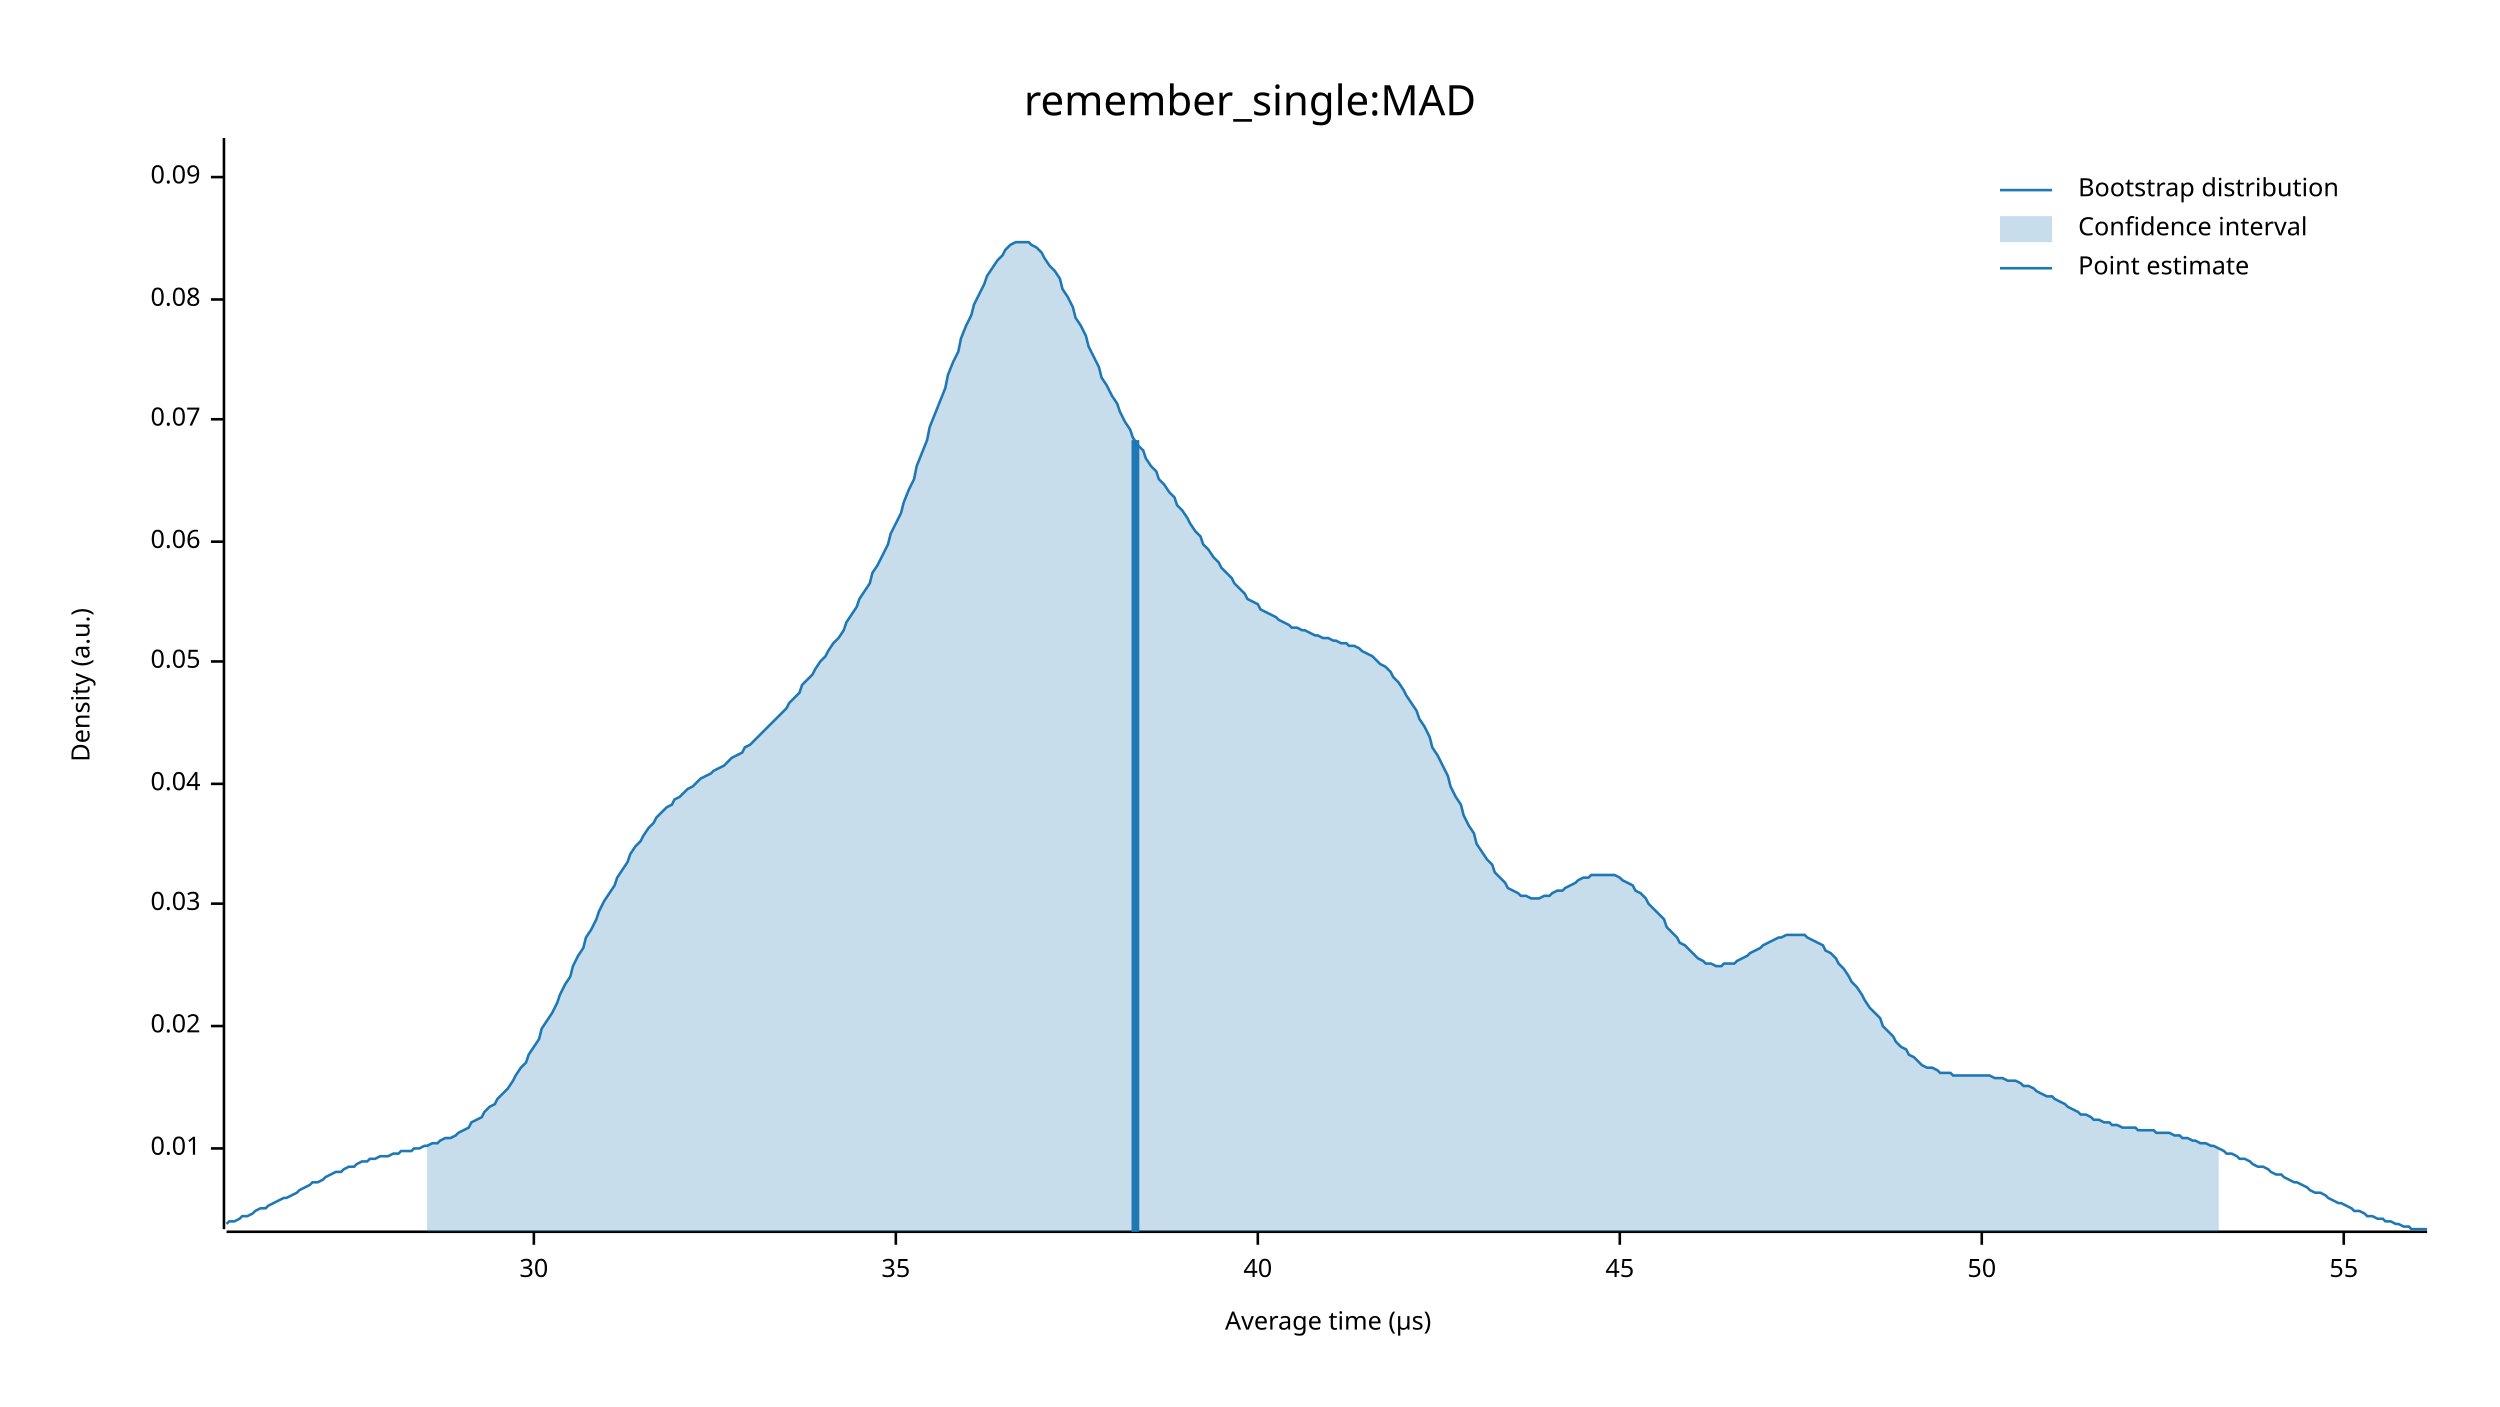
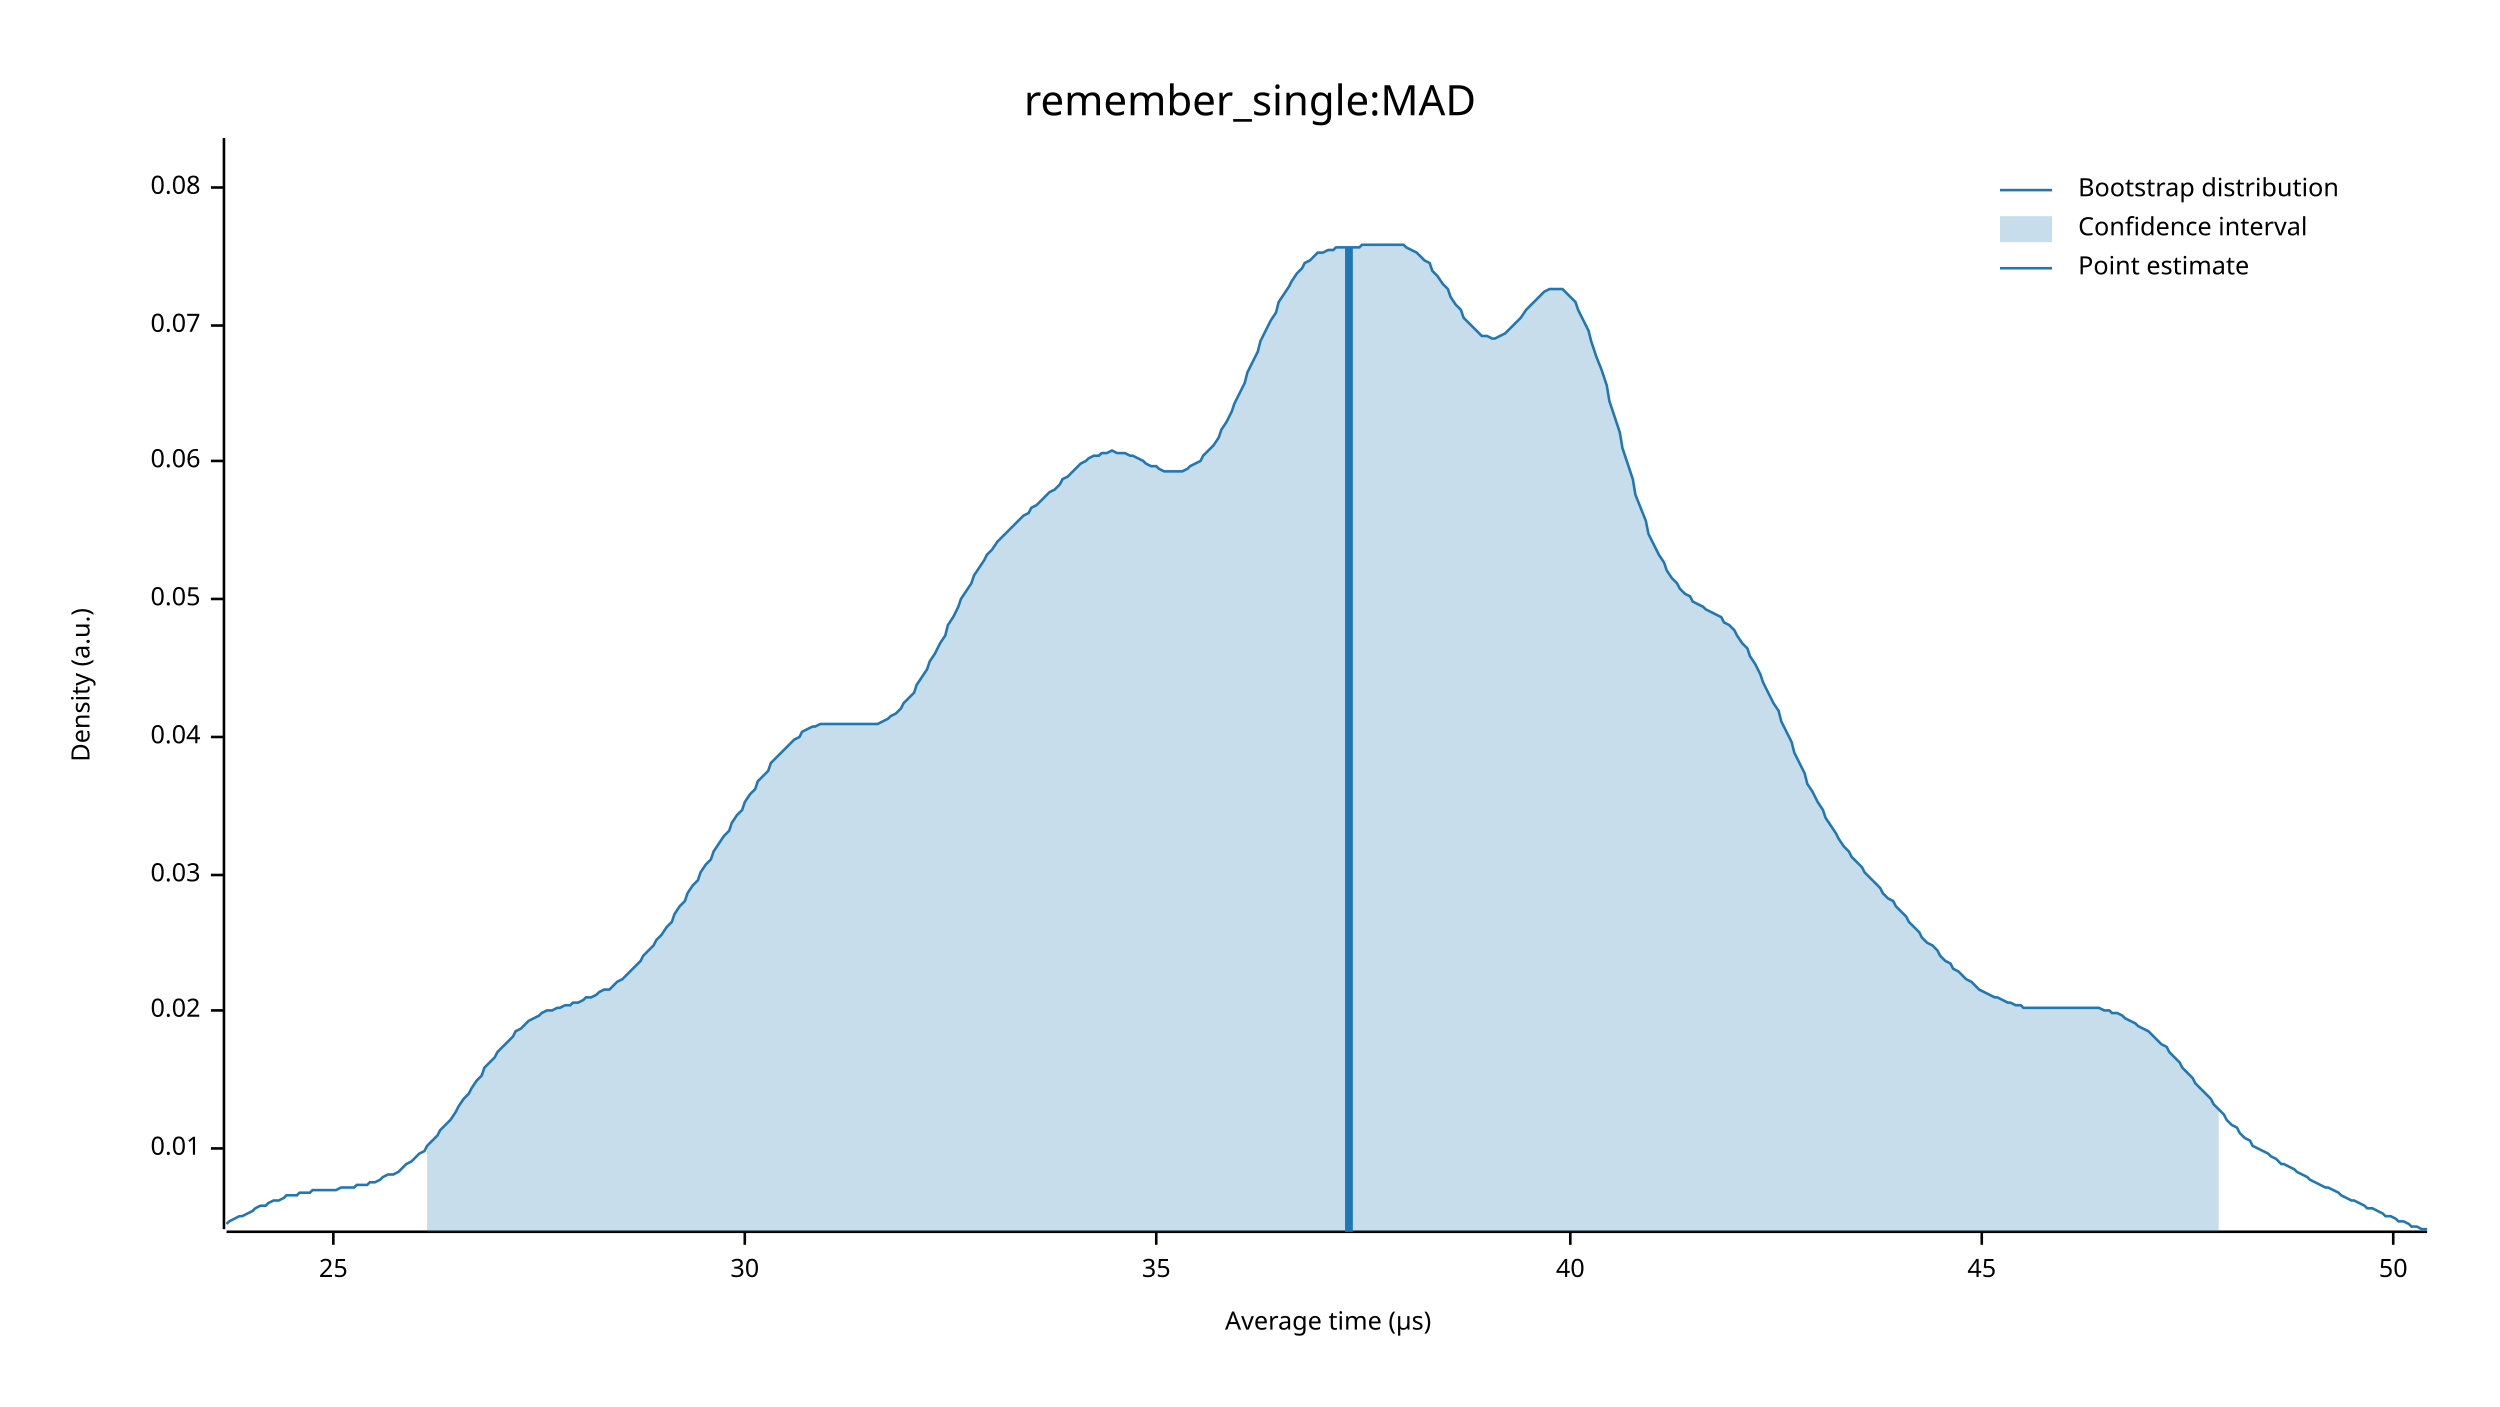
<svg xmlns="http://www.w3.org/2000/svg" width="960" height="540" viewBox="0 0 960 540">
  <text x="480" y="32" dy="0.76em" text-anchor="middle" font-family="sans-serif" font-size="16.129" opacity="1" fill="#000000">
remember_single:MAD
</text>
  <text x="27" y="263" dy="0.76em" text-anchor="middle" font-family="sans-serif" font-size="9.677" opacity="1" fill="#000000" transform="rotate(270, 27, 263)">
Density (a.u.)
</text>
  <text x="510" y="513" dy="-0.5ex" text-anchor="middle" font-family="sans-serif" font-size="9.677" opacity="1" fill="#000000">
Average time (µs)
</text>
  <polyline fill="none" opacity="1" stroke="#000000" stroke-width="1" points="86,53 86,472 " />
  <text x="77" y="441" dy="0.5ex" text-anchor="end" font-family="sans-serif" font-size="9.677" opacity="1" fill="#000000">
0.01
</text>
  <polyline fill="none" opacity="1" stroke="#000000" stroke-width="1" points="81,441 86,441 " />
-   <text x="77" y="394" dy="0.5ex" text-anchor="end" font-family="sans-serif" font-size="9.677" opacity="1" fill="#000000">
+   <text x="77" y="388" dy="0.5ex" text-anchor="end" font-family="sans-serif" font-size="9.677" opacity="1" fill="#000000">
0.02
</text>
-   <polyline fill="none" opacity="1" stroke="#000000" stroke-width="1" points="81,394 86,394 " />
-   <text x="77" y="347" dy="0.5ex" text-anchor="end" font-family="sans-serif" font-size="9.677" opacity="1" fill="#000000">
+   <polyline fill="none" opacity="1" stroke="#000000" stroke-width="1" points="81,388 86,388 " />
+   <text x="77" y="336" dy="0.5ex" text-anchor="end" font-family="sans-serif" font-size="9.677" opacity="1" fill="#000000">
0.03
</text>
-   <polyline fill="none" opacity="1" stroke="#000000" stroke-width="1" points="81,347 86,347 " />
-   <text x="77" y="301" dy="0.5ex" text-anchor="end" font-family="sans-serif" font-size="9.677" opacity="1" fill="#000000">
+   <polyline fill="none" opacity="1" stroke="#000000" stroke-width="1" points="81,336 86,336 " />
+   <text x="77" y="283" dy="0.5ex" text-anchor="end" font-family="sans-serif" font-size="9.677" opacity="1" fill="#000000">
0.04
</text>
-   <polyline fill="none" opacity="1" stroke="#000000" stroke-width="1" points="81,301 86,301 " />
-   <text x="77" y="254" dy="0.5ex" text-anchor="end" font-family="sans-serif" font-size="9.677" opacity="1" fill="#000000">
+   <polyline fill="none" opacity="1" stroke="#000000" stroke-width="1" points="81,283 86,283 " />
+   <text x="77" y="230" dy="0.5ex" text-anchor="end" font-family="sans-serif" font-size="9.677" opacity="1" fill="#000000">
0.05
</text>
-   <polyline fill="none" opacity="1" stroke="#000000" stroke-width="1" points="81,254 86,254 " />
-   <text x="77" y="208" dy="0.5ex" text-anchor="end" font-family="sans-serif" font-size="9.677" opacity="1" fill="#000000">
+   <polyline fill="none" opacity="1" stroke="#000000" stroke-width="1" points="81,230 86,230 " />
+   <text x="77" y="177" dy="0.5ex" text-anchor="end" font-family="sans-serif" font-size="9.677" opacity="1" fill="#000000">
0.06
</text>
-   <polyline fill="none" opacity="1" stroke="#000000" stroke-width="1" points="81,208 86,208 " />
-   <text x="77" y="161" dy="0.5ex" text-anchor="end" font-family="sans-serif" font-size="9.677" opacity="1" fill="#000000">
+   <polyline fill="none" opacity="1" stroke="#000000" stroke-width="1" points="81,177 86,177 " />
+   <text x="77" y="125" dy="0.5ex" text-anchor="end" font-family="sans-serif" font-size="9.677" opacity="1" fill="#000000">
0.07
</text>
-   <polyline fill="none" opacity="1" stroke="#000000" stroke-width="1" points="81,161 86,161 " />
-   <text x="77" y="115" dy="0.5ex" text-anchor="end" font-family="sans-serif" font-size="9.677" opacity="1" fill="#000000">
+   <polyline fill="none" opacity="1" stroke="#000000" stroke-width="1" points="81,125 86,125 " />
+   <text x="77" y="72" dy="0.5ex" text-anchor="end" font-family="sans-serif" font-size="9.677" opacity="1" fill="#000000">
0.08
</text>
-   <polyline fill="none" opacity="1" stroke="#000000" stroke-width="1" points="81,115 86,115 " />
-   <text x="77" y="68" dy="0.5ex" text-anchor="end" font-family="sans-serif" font-size="9.677" opacity="1" fill="#000000">
- 0.09
+   <polyline fill="none" opacity="1" stroke="#000000" stroke-width="1" points="81,72 86,72 " />
+   <polyline fill="none" opacity="1" stroke="#000000" stroke-width="1" points="87,473 932,473 " />
+   <text x="128" y="483" dy="0.76em" text-anchor="middle" font-family="sans-serif" font-size="9.677" opacity="1" fill="#000000">
+ 25
</text>
-   <polyline fill="none" opacity="1" stroke="#000000" stroke-width="1" points="81,68 86,68 " />
-   <polyline fill="none" opacity="1" stroke="#000000" stroke-width="1" points="87,473 932,473 " />
-   <text x="205" y="483" dy="0.76em" text-anchor="middle" font-family="sans-serif" font-size="9.677" opacity="1" fill="#000000">
+   <polyline fill="none" opacity="1" stroke="#000000" stroke-width="1" points="128,473 128,478 " />
+   <text x="286" y="483" dy="0.76em" text-anchor="middle" font-family="sans-serif" font-size="9.677" opacity="1" fill="#000000">
30
</text>
-   <polyline fill="none" opacity="1" stroke="#000000" stroke-width="1" points="205,473 205,478 " />
-   <text x="344" y="483" dy="0.76em" text-anchor="middle" font-family="sans-serif" font-size="9.677" opacity="1" fill="#000000">
+   <polyline fill="none" opacity="1" stroke="#000000" stroke-width="1" points="286,473 286,478 " />
+   <text x="444" y="483" dy="0.76em" text-anchor="middle" font-family="sans-serif" font-size="9.677" opacity="1" fill="#000000">
35
</text>
-   <polyline fill="none" opacity="1" stroke="#000000" stroke-width="1" points="344,473 344,478 " />
-   <text x="483" y="483" dy="0.76em" text-anchor="middle" font-family="sans-serif" font-size="9.677" opacity="1" fill="#000000">
+   <polyline fill="none" opacity="1" stroke="#000000" stroke-width="1" points="444,473 444,478 " />
+   <text x="603" y="483" dy="0.76em" text-anchor="middle" font-family="sans-serif" font-size="9.677" opacity="1" fill="#000000">
40
</text>
-   <polyline fill="none" opacity="1" stroke="#000000" stroke-width="1" points="483,473 483,478 " />
-   <text x="622" y="483" dy="0.76em" text-anchor="middle" font-family="sans-serif" font-size="9.677" opacity="1" fill="#000000">
+   <polyline fill="none" opacity="1" stroke="#000000" stroke-width="1" points="603,473 603,478 " />
+   <text x="761" y="483" dy="0.76em" text-anchor="middle" font-family="sans-serif" font-size="9.677" opacity="1" fill="#000000">
45
</text>
-   <polyline fill="none" opacity="1" stroke="#000000" stroke-width="1" points="622,473 622,478 " />
-   <text x="761" y="483" dy="0.76em" text-anchor="middle" font-family="sans-serif" font-size="9.677" opacity="1" fill="#000000">
+   <polyline fill="none" opacity="1" stroke="#000000" stroke-width="1" points="761,473 761,478 " />
+   <text x="919" y="483" dy="0.76em" text-anchor="middle" font-family="sans-serif" font-size="9.677" opacity="1" fill="#000000">
50
</text>
-   <polyline fill="none" opacity="1" stroke="#000000" stroke-width="1" points="761,473 761,478 " />
-   <text x="900" y="483" dy="0.76em" text-anchor="middle" font-family="sans-serif" font-size="9.677" opacity="1" fill="#000000">
- 55
- </text>
-   <polyline fill="none" opacity="1" stroke="#000000" stroke-width="1" points="900,473 900,478 " />
-   <polyline fill="none" opacity="1" stroke="#1F78B4" stroke-width="1" points="87,470 88,469 90,469 92,468 93,467 95,467 97,466 98,465 100,464 102,464 103,463 105,462 107,461 109,460 110,460 112,459 114,458 115,457 117,456 119,455 120,454 122,454 124,453 125,452 127,451 129,450 131,450 132,449 134,448 136,448 137,447 139,446 141,446 142,445 144,445 146,444 147,444 149,444 151,443 153,443 154,442 156,442 158,442 159,441 161,441 163,440 164,440 166,439 168,439 169,438 171,437 173,437 175,436 176,435 178,434 180,433 181,431 183,430 185,429 186,427 188,425 190,424 191,422 193,420 195,418 197,415 198,413 200,410 202,408 203,405 205,402 207,399 208,395 210,392 212,389 214,385 215,382 217,378 219,375 220,371 222,367 224,364 225,360 227,357 229,353 230,350 232,346 234,343 236,340 237,337 239,334 241,331 242,328 244,325 246,323 247,321 249,318 251,316 252,314 254,312 256,310 258,309 259,307 261,306 263,304 264,303 266,302 268,300 269,299 271,298 273,297 274,296 276,295 278,294 280,292 281,291 283,290 285,289 286,287 288,286 290,284 291,283 293,281 295,279 296,278 298,276 300,274 302,272 303,270 305,268 307,266 308,263 310,261 312,259 313,257 315,254 317,252 318,250 320,247 322,245 324,242 325,239 327,236 329,233 330,230 332,227 334,224 335,220 337,217 339,213 341,209 342,205 344,201 346,197 347,193 349,188 351,184 352,179 354,174 356,169 357,164 359,159 361,154 363,149 364,144 366,139 368,135 369,130 371,125 373,121 374,117 376,113 378,109 379,106 381,103 383,100 385,98 386,96 388,94 390,93 391,93 393,93 395,93 396,94 398,95 400,97 401,99 403,102 405,104 407,107 408,111 410,114 412,118 413,122 415,125 417,129 418,133 420,137 422,141 423,145 425,148 427,152 429,155 430,158 432,162 434,165 435,168 437,171 439,173 440,176 442,179 444,181 445,184 447,186 449,189 451,191 452,194 454,196 456,199 457,201 459,204 461,206 462,209 464,211 466,214 468,216 469,218 471,220 473,222 474,224 476,226 478,228 479,230 481,231 483,232 484,234 486,235 488,236 490,237 491,238 493,239 495,240 496,241 498,241 500,242 501,242 503,243 505,244 506,244 508,245 510,245 512,246 513,246 515,247 517,247 518,248 520,248 522,249 523,250 525,251 527,252 528,253 530,255 532,256 534,258 535,260 537,262 539,265 540,267 542,270 544,273 545,276 547,279 549,283 550,287 552,290 554,294 556,298 557,302 559,306 561,309 562,313 564,317 566,320 567,324 569,327 571,330 573,332 574,335 576,337 578,339 579,341 581,342 583,343 584,344 586,344 588,345 589,345 591,345 593,344 595,344 596,343 598,342 600,342 601,341 603,340 605,339 606,338 608,337 610,337 611,336 613,336 615,336 617,336 618,336 620,336 622,337 623,338 625,339 627,340 628,342 630,343 632,345 633,347 635,349 637,351 639,353 640,356 642,358 644,360 645,362 647,363 649,365 650,366 652,368 654,369 655,370 657,370 659,371 661,371 662,370 664,370 666,370 667,369 669,368 671,367 672,366 674,365 676,364 677,363 679,362 681,361 683,360 684,360 686,359 688,359 689,359 691,359 693,359 694,360 696,361 698,362 700,363 701,365 703,366 705,368 706,370 708,372 710,375 711,377 713,379 715,382 716,384 718,387 720,389 722,391 723,394 725,396 727,398 728,400 730,402 732,403 733,405 735,406 737,408 738,409 740,410 742,410 744,411 745,412 747,412 749,412 750,413 752,413 754,413 755,413 757,413 759,413 760,413 762,413 764,413 766,414 767,414 769,414 771,415 772,415 774,415 776,416 777,417 779,417 781,418 782,419 784,420 786,421 788,421 789,422 791,423 793,424 794,425 796,426 798,427 799,428 801,428 803,429 804,430 806,430 808,431 810,431 811,432 813,432 815,433 816,433 818,433 820,433 821,434 823,434 825,434 827,434 828,435 830,435 832,435 833,435 835,436 837,436 838,437 840,437 842,438 843,438 845,439 847,439 849,440 850,440 852,441 854,442 855,443 857,443 859,444 860,445 862,445 864,446 865,447 867,448 869,448 871,449 872,450 874,451 876,451 877,452 879,453 881,454 882,454 884,455 886,456 887,457 889,458 891,458 893,459 894,460 896,461 898,462 899,462 901,463 903,464 904,465 906,465 908,466 909,467 911,467 913,468 915,468 916,469 918,469 920,470 921,470 923,471 925,471 926,472 928,472 930,472 932,472 " />
-   <polygon opacity="0.25" fill="#1F78B4" points="164,440 166,439 168,439 169,438 171,437 173,437 175,436 176,435 178,434 180,433 181,431 183,430 185,429 186,427 188,425 190,424 191,422 193,420 195,418 197,415 198,413 200,410 202,408 203,405 205,402 207,399 208,395 210,392 212,389 214,385 215,382 217,378 219,375 220,371 222,367 224,364 225,360 227,357 229,353 230,350 232,346 234,343 236,340 237,337 239,334 241,331 242,328 244,325 246,323 247,321 249,318 251,316 252,314 254,312 256,310 258,309 259,307 261,306 263,304 264,303 266,302 268,300 269,299 271,298 273,297 274,296 276,295 278,294 280,292 281,291 283,290 285,289 286,287 288,286 290,284 291,283 293,281 295,279 296,278 298,276 300,274 302,272 303,270 305,268 307,266 308,263 310,261 312,259 313,257 315,254 317,252 318,250 320,247 322,245 324,242 325,239 327,236 329,233 330,230 332,227 334,224 335,220 337,217 339,213 341,209 342,205 344,201 346,197 347,193 349,188 351,184 352,179 354,174 356,169 357,164 359,159 361,154 363,149 364,144 366,139 368,135 369,130 371,125 373,121 374,117 376,113 378,109 379,106 381,103 383,100 385,98 386,96 388,94 390,93 391,93 393,93 395,93 396,94 398,95 400,97 401,99 403,102 405,104 407,107 408,111 410,114 412,118 413,122 415,125 417,129 418,133 420,137 422,141 423,145 425,148 427,152 429,155 430,158 432,162 434,165 435,168 437,171 439,173 440,176 442,179 444,181 445,184 447,186 449,189 451,191 452,194 454,196 456,199 457,201 459,204 461,206 462,209 464,211 466,214 468,216 469,218 471,220 473,222 474,224 476,226 478,228 479,230 481,231 483,232 484,234 486,235 488,236 490,237 491,238 493,239 495,240 496,241 498,241 500,242 501,242 503,243 505,244 506,244 508,245 510,245 512,246 513,246 515,247 517,247 518,248 520,248 522,249 523,250 525,251 527,252 528,253 530,255 532,256 534,258 535,260 537,262 539,265 540,267 542,270 544,273 545,276 547,279 549,283 550,287 552,290 554,294 556,298 557,302 559,306 561,309 562,313 564,317 566,320 567,324 569,327 571,330 573,332 574,335 576,337 578,339 579,341 581,342 583,343 584,344 586,344 588,345 589,345 591,345 593,344 595,344 596,343 598,342 600,342 601,341 603,340 605,339 606,338 608,337 610,337 611,336 613,336 615,336 617,336 618,336 620,336 622,337 623,338 625,339 627,340 628,342 630,343 632,345 633,347 635,349 637,351 639,353 640,356 642,358 644,360 645,362 647,363 649,365 650,366 652,368 654,369 655,370 657,370 659,371 661,371 662,370 664,370 666,370 667,369 669,368 671,367 672,366 674,365 676,364 677,363 679,362 681,361 683,360 684,360 686,359 688,359 689,359 691,359 693,359 694,360 696,361 698,362 700,363 701,365 703,366 705,368 706,370 708,372 710,375 711,377 713,379 715,382 716,384 718,387 720,389 722,391 723,394 725,396 727,398 728,400 730,402 732,403 733,405 735,406 737,408 738,409 740,410 742,410 744,411 745,412 747,412 749,412 750,413 752,413 754,413 755,413 757,413 759,413 760,413 762,413 764,413 766,414 767,414 769,414 771,415 772,415 774,415 776,416 777,417 779,417 781,418 782,419 784,420 786,421 788,421 789,422 791,423 793,424 794,425 796,426 798,427 799,428 801,428 803,429 804,430 806,430 808,431 810,431 811,432 813,432 815,433 816,433 818,433 820,433 821,434 823,434 825,434 827,434 828,435 830,435 832,435 833,435 835,436 837,436 838,437 840,437 842,438 843,438 845,439 847,439 849,440 850,440 852,441 852,473 164,473 " />
-   <polyline fill="none" opacity="1" stroke="#1F78B4" stroke-width="3" points="436,473 436,169 " />
+   <polyline fill="none" opacity="1" stroke="#000000" stroke-width="1" points="919,473 919,478 " />
+   <polyline fill="none" opacity="1" stroke="#1F78B4" stroke-width="1" points="87,470 88,469 90,468 92,467 93,467 95,466 97,465 98,464 100,463 102,463 103,462 105,461 107,461 109,460 110,459 112,459 114,459 115,458 117,458 119,458 120,457 122,457 124,457 125,457 127,457 129,457 131,456 132,456 134,456 136,456 137,455 139,455 141,455 142,454 144,454 146,453 147,452 149,451 151,451 153,450 154,449 156,447 158,446 159,445 161,443 163,442 164,440 166,438 168,436 169,434 171,432 173,430 175,427 176,425 178,422 180,420 181,418 183,415 185,413 186,410 188,408 190,406 191,404 193,402 195,400 197,398 198,396 200,395 202,393 203,392 205,391 207,390 208,389 210,388 212,388 214,387 215,387 217,386 219,386 220,385 222,385 224,384 225,383 227,383 229,382 230,381 232,380 234,380 236,378 237,377 239,376 241,374 242,373 244,371 246,369 247,367 249,365 251,363 252,361 254,359 256,356 258,354 259,351 261,348 263,346 264,343 266,340 268,338 269,335 271,332 273,330 274,327 276,324 278,321 280,319 281,316 283,313 285,311 286,308 288,305 290,303 291,300 293,298 295,296 296,293 298,291 300,289 302,287 303,286 305,284 307,283 308,281 310,280 312,279 313,279 315,278 317,278 318,278 320,278 322,278 324,278 325,278 327,278 329,278 330,278 332,278 334,278 335,278 337,278 339,277 341,276 342,275 344,274 346,272 347,270 349,268 351,266 352,263 354,260 356,257 357,254 359,251 361,247 363,244 364,240 366,237 368,233 369,230 371,227 373,224 374,221 376,218 378,215 379,213 381,211 383,208 385,206 386,205 388,203 390,201 391,200 393,198 395,197 396,195 398,194 400,192 401,191 403,189 405,188 407,186 408,184 410,183 412,181 413,180 415,178 417,177 418,176 420,175 422,175 423,174 425,174 427,173 429,174 430,174 432,174 434,175 435,175 437,176 439,177 440,178 442,179 444,179 445,180 447,181 449,181 451,181 452,181 454,181 456,180 457,179 459,178 461,177 462,175 464,173 466,171 468,168 469,165 471,162 473,158 474,155 476,151 478,147 479,143 481,139 483,135 484,131 486,127 488,123 490,120 491,116 493,113 495,110 496,108 498,105 500,103 501,101 503,100 505,98 506,97 508,97 510,96 512,96 513,95 515,95 517,95 518,95 520,95 522,95 523,94 525,94 527,94 528,94 530,94 532,94 534,94 535,94 537,94 539,94 540,95 542,96 544,97 545,98 547,100 549,101 550,104 552,106 554,109 556,111 557,114 559,117 561,119 562,122 564,124 566,126 567,127 569,129 571,129 573,130 574,130 576,129 578,128 579,127 581,125 583,123 584,122 586,119 588,117 589,116 591,114 593,112 595,111 596,111 598,111 600,111 601,112 603,114 605,116 606,119 608,123 610,127 611,131 613,137 615,142 617,148 618,154 620,160 622,166 623,172 625,178 627,184 628,190 630,195 632,200 633,205 635,209 637,213 639,216 640,219 642,222 644,224 645,226 647,228 649,229 650,231 652,232 654,233 655,234 657,235 659,236 661,237 662,239 664,240 666,242 667,244 669,247 671,249 672,252 674,255 676,259 677,262 679,266 681,270 683,273 684,277 686,281 688,285 689,289 691,293 693,297 694,301 696,304 698,308 700,311 701,314 703,317 705,320 706,322 708,325 710,327 711,329 713,331 715,333 716,335 718,337 720,339 722,341 723,343 725,345 727,346 728,348 730,350 732,352 733,354 735,356 737,358 738,360 740,362 742,363 744,365 745,367 747,369 749,370 750,372 752,373 754,375 755,376 757,377 759,379 760,380 762,381 764,382 766,383 767,383 769,384 771,385 772,385 774,386 776,386 777,387 779,387 781,387 782,387 784,387 786,387 788,387 789,387 791,387 793,387 794,387 796,387 798,387 799,387 801,387 803,387 804,387 806,387 808,388 810,388 811,389 813,389 815,390 816,391 818,392 820,393 821,394 823,395 825,396 827,398 828,399 830,401 832,402 833,404 835,406 837,408 838,410 840,412 842,414 843,416 845,418 847,420 849,422 850,424 852,426 854,428 855,430 857,432 859,433 860,435 862,437 864,438 865,440 867,441 869,442 871,443 872,444 874,445 876,447 877,447 879,448 881,449 882,450 884,451 886,452 887,453 889,454 891,455 893,456 894,456 896,457 898,458 899,459 901,460 903,461 904,461 906,462 908,463 909,464 911,464 913,465 915,466 916,467 918,467 920,468 921,469 923,469 925,470 926,471 928,471 930,472 932,472 " />
+   <polygon opacity="0.25" fill="#1F78B4" points="164,440 166,438 168,436 169,434 171,432 173,430 175,427 176,425 178,422 180,420 181,418 183,415 185,413 186,410 188,408 190,406 191,404 193,402 195,400 197,398 198,396 200,395 202,393 203,392 205,391 207,390 208,389 210,388 212,388 214,387 215,387 217,386 219,386 220,385 222,385 224,384 225,383 227,383 229,382 230,381 232,380 234,380 236,378 237,377 239,376 241,374 242,373 244,371 246,369 247,367 249,365 251,363 252,361 254,359 256,356 258,354 259,351 261,348 263,346 264,343 266,340 268,338 269,335 271,332 273,330 274,327 276,324 278,321 280,319 281,316 283,313 285,311 286,308 288,305 290,303 291,300 293,298 295,296 296,293 298,291 300,289 302,287 303,286 305,284 307,283 308,281 310,280 312,279 313,279 315,278 317,278 318,278 320,278 322,278 324,278 325,278 327,278 329,278 330,278 332,278 334,278 335,278 337,278 339,277 341,276 342,275 344,274 346,272 347,270 349,268 351,266 352,263 354,260 356,257 357,254 359,251 361,247 363,244 364,240 366,237 368,233 369,230 371,227 373,224 374,221 376,218 378,215 379,213 381,211 383,208 385,206 386,205 388,203 390,201 391,200 393,198 395,197 396,195 398,194 400,192 401,191 403,189 405,188 407,186 408,184 410,183 412,181 413,180 415,178 417,177 418,176 420,175 422,175 423,174 425,174 427,173 429,174 430,174 432,174 434,175 435,175 437,176 439,177 440,178 442,179 444,179 445,180 447,181 449,181 451,181 452,181 454,181 456,180 457,179 459,178 461,177 462,175 464,173 466,171 468,168 469,165 471,162 473,158 474,155 476,151 478,147 479,143 481,139 483,135 484,131 486,127 488,123 490,120 491,116 493,113 495,110 496,108 498,105 500,103 501,101 503,100 505,98 506,97 508,97 510,96 512,96 513,95 515,95 517,95 518,95 520,95 522,95 523,94 525,94 527,94 528,94 530,94 532,94 534,94 535,94 537,94 539,94 540,95 542,96 544,97 545,98 547,100 549,101 550,104 552,106 554,109 556,111 557,114 559,117 561,119 562,122 564,124 566,126 567,127 569,129 571,129 573,130 574,130 576,129 578,128 579,127 581,125 583,123 584,122 586,119 588,117 589,116 591,114 593,112 595,111 596,111 598,111 600,111 601,112 603,114 605,116 606,119 608,123 610,127 611,131 613,137 615,142 617,148 618,154 620,160 622,166 623,172 625,178 627,184 628,190 630,195 632,200 633,205 635,209 637,213 639,216 640,219 642,222 644,224 645,226 647,228 649,229 650,231 652,232 654,233 655,234 657,235 659,236 661,237 662,239 664,240 666,242 667,244 669,247 671,249 672,252 674,255 676,259 677,262 679,266 681,270 683,273 684,277 686,281 688,285 689,289 691,293 693,297 694,301 696,304 698,308 700,311 701,314 703,317 705,320 706,322 708,325 710,327 711,329 713,331 715,333 716,335 718,337 720,339 722,341 723,343 725,345 727,346 728,348 730,350 732,352 733,354 735,356 737,358 738,360 740,362 742,363 744,365 745,367 747,369 749,370 750,372 752,373 754,375 755,376 757,377 759,379 760,380 762,381 764,382 766,383 767,383 769,384 771,385 772,385 774,386 776,386 777,387 779,387 781,387 782,387 784,387 786,387 788,387 789,387 791,387 793,387 794,387 796,387 798,387 799,387 801,387 803,387 804,387 806,387 808,388 810,388 811,389 813,389 815,390 816,391 818,392 820,393 821,394 823,395 825,396 827,398 828,399 830,401 832,402 833,404 835,406 837,408 838,410 840,412 842,414 843,416 845,418 847,420 849,422 850,424 852,426 852,473 164,473 " />
+   <polyline fill="none" opacity="1" stroke="#1F78B4" stroke-width="3" points="518,473 518,95 " />
  <text x="798" y="68" dy="0.76em" text-anchor="start" font-family="sans-serif" font-size="9.677" opacity="1" fill="#000000">
Bootstrap distribution
</text>
  <text x="798" y="83" dy="0.76em" text-anchor="start" font-family="sans-serif" font-size="9.677" opacity="1" fill="#000000">
Confidence interval
</text>
  <text x="798" y="98" dy="0.76em" text-anchor="start" font-family="sans-serif" font-size="9.677" opacity="1" fill="#000000">
Point estimate
</text>
  <polyline fill="none" opacity="1" stroke="#1F78B4" stroke-width="1" points="768,73 788,73 " />
  <rect x="768" y="83" width="20" height="10" opacity="0.25" fill="#1F78B4" stroke="none" />
  <polyline fill="none" opacity="1" stroke="#1F78B4" stroke-width="1" points="768,103 788,103 " />
</svg>
